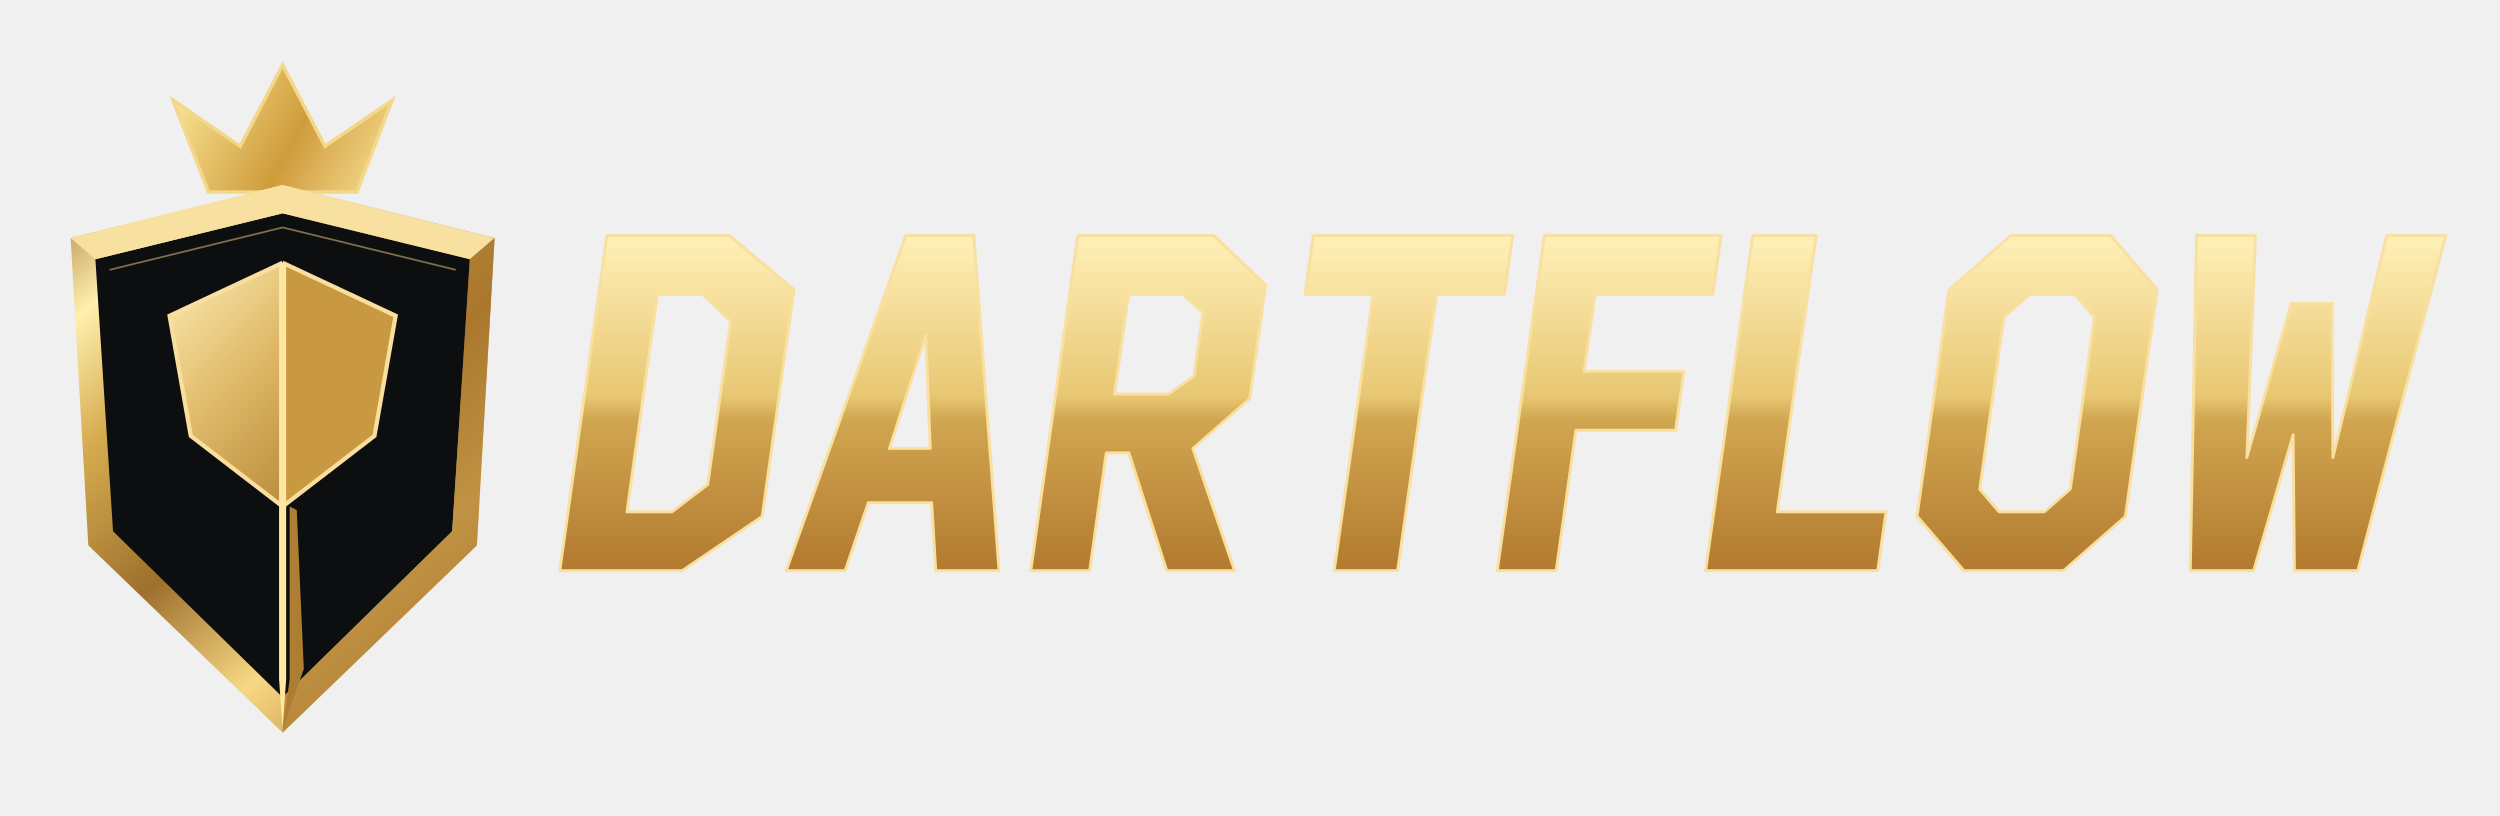
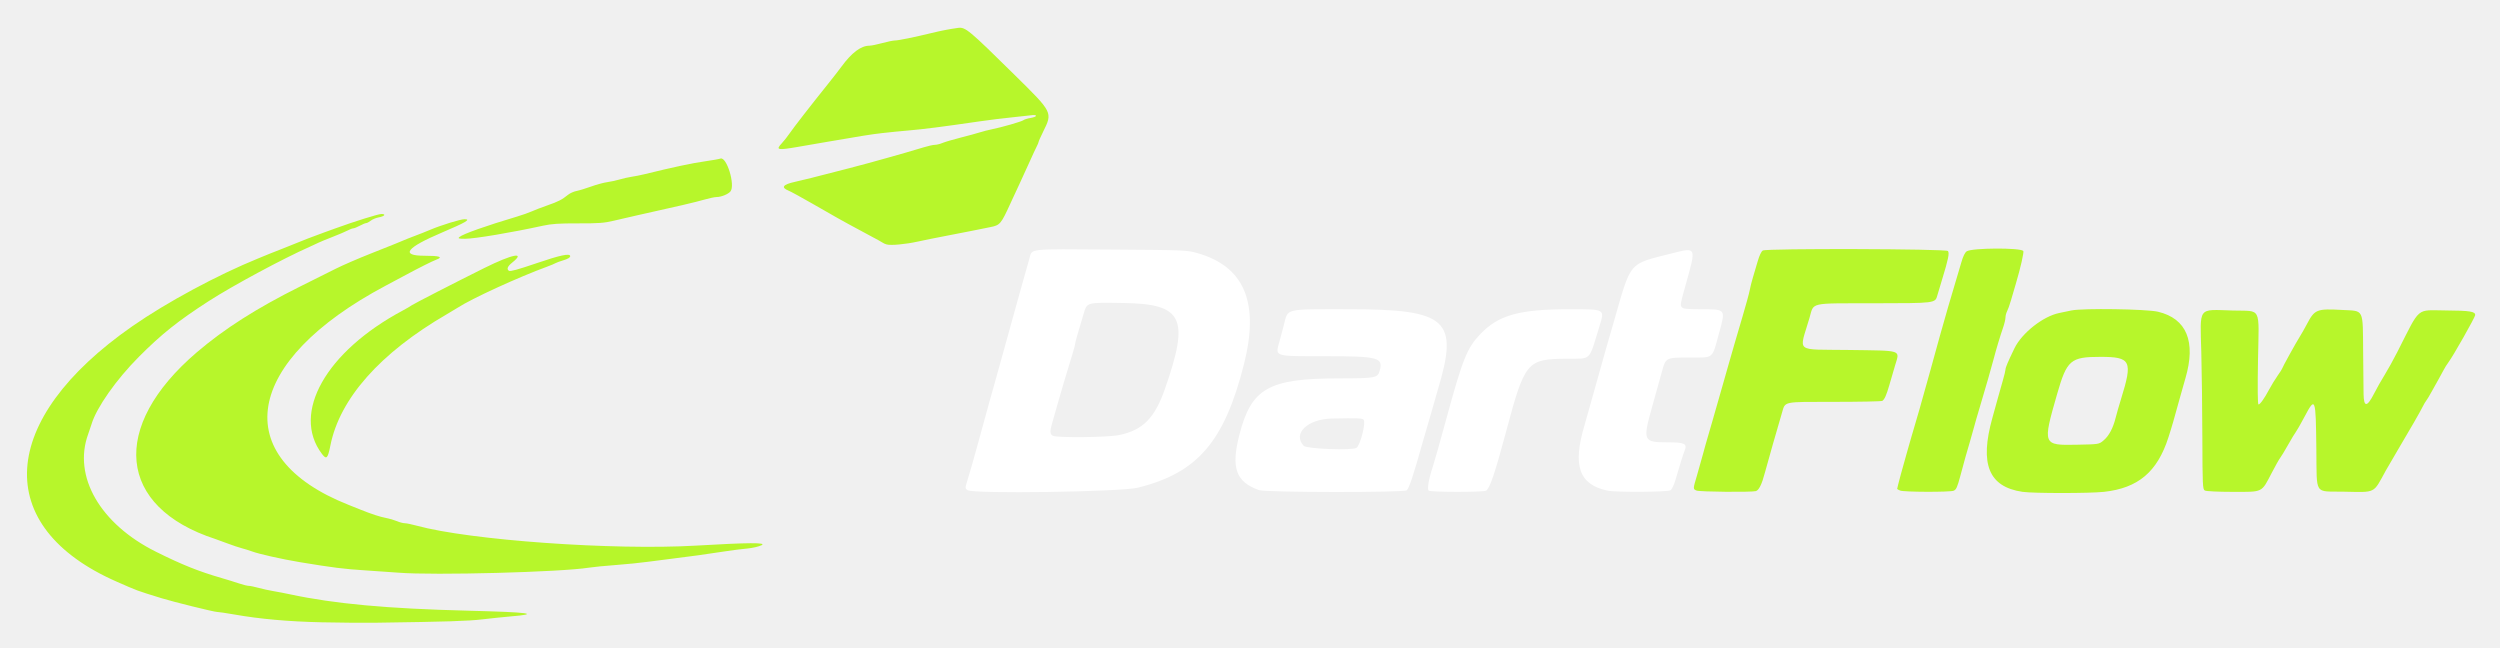
- <svg xmlns="http://www.w3.org/2000/svg" viewBox="0 0 552 180" fill="none" role="img" aria-labelledby="logo-title logo-desc">
-   <defs>
-     <linearGradient id="wordmark" x1="0" y1="0" x2="0" y2="74" gradientUnits="userSpaceOnUse">
-       <stop stop-color="#fff0b8" />
-       <stop offset=".48" stop-color="#e8c773" />
-       <stop offset=".55" stop-color="#d1a650" />
-       <stop offset="1" stop-color="#b27a2f" />
-     </linearGradient>
-   </defs>
-   <g transform="translate(0 12) scale(.78)">
-     <defs>
-       <linearGradient id="rim" x1="20" y1="30" x2="145" y2="180" gradientUnits="userSpaceOnUse">
-         <stop stop-color="#9b6829" />
-         <stop offset=".18" stop-color="#fff0af" />
-         <stop offset=".33" stop-color="#d7ad50" />
-         <stop offset=".55" stop-color="#9d702d" />
-         <stop offset=".75" stop-color="#f7d884" />
-         <stop offset="1" stop-color="#ad772d" />
-       </linearGradient>
-       <linearGradient id="flight" x1="42" y1="62" x2="106" y2="125" gradientUnits="userSpaceOnUse">
-         <stop stop-color="#fff0b9" />
-         <stop offset=".43" stop-color="#dfba69" />
-         <stop offset="1" stop-color="#aa7629" />
-       </linearGradient>
-       <linearGradient id="crown" x1="46" y1="9" x2="105" y2="40" gradientUnits="userSpaceOnUse">
-         <stop stop-color="#ffed9e" />
-         <stop offset=".6" stop-color="#cf9c3c" />
-         <stop offset="1" stop-color="#f4d789" />
-       </linearGradient>
-     </defs>
-     <path d="m49 13 19 13L80 3l12 23 19-13-10 26H59Z" fill="url(#crown)" stroke="#f3d88c" stroke-width="1" />
-     <path d="m20 52 60-15 60 15-5 87-55 53-55-53Z" fill="url(#rim)" />
-     <path d="m27 58 53-13 53 13-5 77-48 47-48-47Z" fill="#0d0e10" />
-     <path d="m20 52 60-15 60 15-7 6-53-13-53 13Z" fill="#f8e0a0" />
-     <path d="m80 45 53 13-5 77-48 47v10l55-53 5-87-7 6" fill="#ae7b2d" opacity=".75" />
-     <path d="m80 59-32 15 6 34 26 20Z" fill="url(#flight)" />
-     <path d="m80 59 32 15-6 34-26 20Z" fill="#c99942" />
-     <path d="m80 59 32 15-6 34-26 20" stroke="#f8dfa0" stroke-width="1.2" />
-     <path d="m80 59-32 15 6 34 26 20" stroke="#f8dfa0" stroke-width="1.2" />
-     <path d="M79 59h2v118l-1 14-1-14Z" fill="#ffe7a0" />
-     <path d="M82 128v49l-2 14 6-17-2-45Z" fill="#ad7e32" />
-     <path d="m31 61 49-12 49 12" stroke="#eed08b" stroke-width=".5" opacity=".5" />
-   </g>
-   <g transform="translate(134 52) skewX(-8)" fill="url(#wordmark)" fill-rule="evenodd" stroke="#f9dfa0" stroke-width=".65" stroke-linejoin="round">
-     <path d="M0 0h27l16 12v50L27 74H0Zm13 13v48h10l7-6V19l-7-6Z" transform="translate(0)" />
-     <path d="M16 0h15l16 74H33l-3-15H16l-3 15H0Zm3 47h9l-4.5-25Z" transform="translate(50)" />
-     <path d="M0 0h30l13 11v25L32 47l13 27H30L18 48h-5v26H0Zm13 13v22h12l5-4V17l-5-4Z" transform="translate(104)" />
-     <path d="M0 0h44v13H29v61H15V13H0Z" transform="translate(156)" />
-     <path d="M0 0h39v13H13v17h22v13H13v31H0Z" transform="translate(207)" />
-     <path d="M0 0h14v61h24v13H0Z" transform="translate(253)" />
-     <path d="M12 0h22l12 12v50L34 74H12L0 62V12Zm6 13-5 5v38l5 5h10l5-5V18l-5-5Z" transform="translate(298)" />
-     <path d="M0 0h13l5 49 5-34h9l5 34 5-49h13l-9 74H32l-4.5-30L23 74H9Z" transform="translate(351)" />
-   </g>
+ <svg xmlns="http://www.w3.org/2000/svg" viewBox="3.0 3.0 479.0 124.0" width="1916.0" height="496.0" role="img" aria-labelledby="title">
+   <path id="icon" fill="#B7F62B" fill-rule="evenodd" d="M64.625,122.233 C58.239,122.089 52.769,121.599 47.875,120.734 C46.362,120.467 44.884,120.249 44.590,120.249 C44.026,120.250 36.181,118.309 33.938,117.614 C29.008,116.085 29.531,116.278 25.353,114.445 C1.362,103.917 2.616,83.434 28.349,65.512 C34.919,60.935 44.699,55.667 52.500,52.502 C53.256,52.195 54.218,51.801 54.637,51.625 C55.056,51.450 56.181,51.006 57.137,50.640 C58.093,50.273 59.218,49.823 59.637,49.640 C60.522,49.252 63.325,48.175 65.125,47.529 C65.812,47.283 66.769,46.938 67.250,46.762 C70.819,45.459 75.477,44.000 76.068,44.000 C77.042,44.000 76.694,44.442 75.554,44.652 C75.043,44.746 74.357,45.031 74.029,45.286 C73.701,45.541 73.305,45.750 73.150,45.750 C72.995,45.750 72.448,45.975 71.935,46.250 C71.422,46.525 70.861,46.751 70.688,46.752 C70.516,46.752 70.037,46.933 69.625,47.153 C69.213,47.372 67.880,47.940 66.663,48.414 C65.447,48.888 64.266,49.375 64.038,49.495 C63.811,49.616 63.062,49.963 62.375,50.267 C57.234,52.542 47.596,57.726 43.000,60.689 C37.124,64.477 33.951,67.007 29.618,71.356 C25.286,75.705 21.495,81.091 20.544,84.250 C20.399,84.731 20.107,85.598 19.895,86.176 C16.932,94.264 22.191,103.394 32.875,108.710 C37.943,111.232 41.011,112.460 45.500,113.765 C46.531,114.064 48.005,114.521 48.776,114.780 C49.546,115.038 50.393,115.250 50.659,115.250 C50.924,115.250 51.756,115.420 52.508,115.627 C53.260,115.835 54.550,116.118 55.375,116.257 C56.200,116.396 57.663,116.677 58.625,116.883 C67.127,118.697 77.206,119.621 92.750,120.010 C104.509,120.304 106.756,120.614 100.750,121.114 C99.581,121.212 97.219,121.458 95.500,121.661 C92.690,121.994 88.751,122.120 75.125,122.314 C72.787,122.348 68.062,122.311 64.625,122.233 Z M79.375,112.727 C78.000,112.617 75.075,112.414 72.875,112.276 C68.950,112.029 66.755,111.753 60.500,110.718 C57.033,110.144 52.595,109.148 51.250,108.642 C50.769,108.461 49.925,108.198 49.375,108.057 C48.825,107.916 47.587,107.502 46.625,107.138 C45.663,106.773 44.594,106.384 44.250,106.272 C25.487,100.171 23.970,84.796 40.722,70.489 C45.980,65.998 52.122,62.082 60.375,57.960 C62.850,56.724 65.988,55.157 67.348,54.478 C68.708,53.799 71.689,52.507 73.973,51.607 C76.256,50.707 78.406,49.850 78.750,49.702 C80.061,49.138 82.401,48.199 83.000,47.996 C83.344,47.880 84.469,47.430 85.500,46.997 C87.581,46.122 91.235,45.000 92.004,45.000 C93.294,45.000 92.294,45.594 87.766,47.519 C80.779,50.488 79.632,52.000 84.367,52.000 C87.267,52.000 87.973,52.246 86.562,52.766 C85.860,53.024 83.216,54.350 80.750,55.679 C79.994,56.087 78.250,57.018 76.875,57.748 C49.680,72.191 46.568,90.540 69.756,99.719 C70.234,99.908 71.244,100.312 72.000,100.617 C74.224,101.512 75.800,102.027 77.000,102.251 C77.619,102.367 78.543,102.638 79.054,102.855 C79.566,103.072 80.241,103.250 80.554,103.249 C80.868,103.249 81.912,103.464 82.875,103.728 C93.014,106.503 120.571,108.467 136.375,107.539 C146.395,106.951 150.013,106.930 148.909,107.469 C148.378,107.729 147.141,108.012 146.159,108.099 C145.178,108.186 143.306,108.423 142.000,108.627 C138.654,109.149 134.492,109.726 132.000,110.013 C130.831,110.148 128.694,110.423 127.250,110.625 C125.806,110.827 122.994,111.112 121.000,111.257 C119.006,111.403 116.700,111.629 115.875,111.761 C110.439,112.626 86.146,113.269 79.375,112.727 Z M64.672,89.951 C58.791,82.159 65.454,70.350 80.159,62.503 C80.940,62.086 81.717,61.631 81.884,61.492 C82.161,61.263 90.419,57.026 95.827,54.338 C101.195,51.671 103.828,51.167 101.125,53.323 C100.237,54.032 100.026,54.582 100.525,54.891 C100.777,55.046 102.280,54.634 105.625,53.491 C110.389,51.865 112.250,51.472 112.250,52.093 C112.250,52.342 111.801,52.614 110.996,52.853 C110.306,53.058 109.603,53.313 109.434,53.420 C109.264,53.526 108.619,53.799 108.000,54.026 C102.264,56.132 93.519,60.137 90.709,61.946 C90.343,62.182 89.387,62.756 88.584,63.222 C75.841,70.620 68.092,79.361 66.303,88.357 C65.801,90.883 65.556,91.122 64.672,89.951 Z M172.875,49.835 C172.600,49.759 172.262,49.608 172.125,49.501 C171.988,49.393 170.863,48.772 169.625,48.121 C168.387,47.470 166.644,46.531 165.750,46.034 C164.856,45.538 163.814,44.961 163.435,44.753 C163.055,44.545 160.974,43.355 158.810,42.109 C156.646,40.862 154.509,39.696 154.062,39.516 C152.595,38.926 152.998,38.355 155.227,37.863 C156.877,37.500 158.571,37.074 165.690,35.234 C167.958,34.648 170.864,33.858 173.062,33.231 C173.991,32.967 175.566,32.519 176.562,32.237 C177.559,31.955 179.080,31.505 179.943,31.237 C180.805,30.969 181.786,30.750 182.122,30.750 C182.458,30.750 183.102,30.592 183.554,30.400 C184.006,30.207 185.556,29.749 187.000,29.382 C188.444,29.015 190.131,28.554 190.750,28.358 C191.369,28.162 192.381,27.902 193.000,27.779 C194.915,27.400 198.779,26.287 199.097,26.023 C199.264,25.885 199.872,25.696 200.450,25.604 C201.027,25.512 201.500,25.326 201.500,25.191 C201.500,25.049 201.102,25.004 200.562,25.083 C200.047,25.158 198.387,25.341 196.875,25.488 C195.363,25.636 192.606,25.977 190.750,26.246 C183.574,27.288 180.019,27.745 177.250,27.981 C175.669,28.116 173.306,28.351 172.000,28.503 C169.789,28.761 168.312,28.996 161.125,30.237 C159.613,30.499 157.267,30.904 155.912,31.137 C151.953,31.821 151.587,31.745 152.766,30.483 C153.196,30.023 153.895,29.136 154.321,28.511 C155.074,27.407 158.274,23.289 161.692,19.026 C162.618,17.872 163.755,16.410 164.219,15.776 C166.187,13.091 167.946,11.768 169.566,11.755 C169.946,11.752 171.068,11.525 172.061,11.250 C173.053,10.975 174.148,10.752 174.495,10.754 C175.111,10.758 178.249,10.117 181.500,9.324 C183.327,8.879 184.833,8.587 186.521,8.350 C187.970,8.148 188.529,8.611 197.445,17.397 C204.734,24.579 204.703,24.517 202.875,28.216 C202.394,29.189 201.999,30.074 201.998,30.181 C201.998,30.288 201.821,30.712 201.606,31.125 C201.391,31.538 200.841,32.719 200.385,33.750 C199.929,34.781 199.081,36.638 198.500,37.875 C197.920,39.112 197.060,40.969 196.588,42.000 C194.796,45.923 194.609,46.144 192.784,46.507 C192.009,46.661 190.363,46.993 189.125,47.245 C187.887,47.496 185.581,47.945 184.000,48.243 C182.419,48.541 180.113,49.007 178.875,49.281 C176.487,49.807 173.704,50.064 172.875,49.835 Z M91.009,48.424 C91.659,47.844 96.084,46.273 102.125,44.476 C103.088,44.190 104.325,43.752 104.875,43.503 C105.425,43.254 106.775,42.736 107.875,42.353 C109.971,41.623 110.672,41.264 111.820,40.333 C112.202,40.023 112.931,39.692 113.441,39.596 C113.950,39.501 115.212,39.117 116.246,38.743 C117.279,38.370 118.688,37.987 119.375,37.894 C120.062,37.800 121.131,37.569 121.750,37.379 C122.369,37.189 123.381,36.962 124.000,36.873 C124.619,36.785 125.744,36.560 126.500,36.374 C132.104,34.997 135.589,34.258 138.250,33.881 C139.556,33.695 140.803,33.473 141.021,33.386 C142.219,32.909 143.932,38.501 142.951,39.684 C142.519,40.205 141.183,40.750 140.338,40.750 C139.965,40.750 138.921,40.965 138.018,41.227 C136.227,41.747 132.540,42.610 125.125,44.246 C123.750,44.549 121.683,45.026 120.532,45.305 C118.797,45.726 117.644,45.811 113.782,45.799 C110.124,45.788 108.669,45.885 107.000,46.251 C101.051,47.556 93.938,48.750 92.111,48.750 C90.883,48.750 90.703,48.697 91.009,48.424 Z" />
+   <path id="dart" fill="#FFFFFF" fill-rule="evenodd" d="M188.383,96.914 C187.895,96.555 187.895,96.540 188.418,94.839 C188.954,93.091 189.621,90.755 190.476,87.625 C192.414,80.537 193.069,78.171 193.485,76.750 C193.747,75.856 194.247,74.056 194.597,72.750 C194.946,71.444 195.525,69.362 195.883,68.125 C196.241,66.888 196.739,65.088 196.989,64.125 C197.240,63.163 198.021,60.350 198.727,57.875 C199.432,55.400 200.118,52.971 200.252,52.478 C200.763,50.597 199.745,50.705 215.913,50.817 C229.958,50.913 230.432,50.932 232.351,51.474 C241.420,54.033 244.336,60.926 241.351,72.750 C237.599,87.618 232.449,93.613 221.000,96.443 C217.742,97.249 189.394,97.658 188.383,96.914 Z M217.433,86.355 C221.969,85.418 224.240,83.126 226.209,77.496 C230.967,63.897 229.658,61.211 218.200,61.053 C211.001,60.954 211.300,60.867 210.574,63.288 C209.285,67.589 209.000,68.599 209.004,68.855 C209.006,69.003 208.782,69.856 208.506,70.750 C207.334,74.553 206.010,79.014 205.500,80.875 C205.199,81.975 204.795,83.402 204.601,84.047 C204.138,85.593 204.158,86.172 204.688,86.480 C205.429,86.912 215.201,86.816 217.433,86.355 Z M244.216,96.903 C239.772,95.316 238.832,92.636 240.479,86.254 C242.770,77.377 246.072,75.510 259.500,75.498 C266.537,75.492 266.951,75.416 267.342,74.054 C268.071,71.511 267.109,71.250 256.992,71.250 C246.944,71.250 247.333,71.371 248.127,68.492 C248.334,67.740 248.723,66.281 248.991,65.250 C249.830,62.031 248.923,62.250 261.410,62.250 C280.399,62.250 282.567,64.241 278.427,77.875 C278.218,78.562 277.801,80.025 277.501,81.125 C277.201,82.225 276.746,83.800 276.491,84.625 C276.237,85.450 275.793,86.969 275.506,88.000 C273.868,93.888 272.973,96.585 272.539,96.938 C271.971,97.399 245.514,97.367 244.216,96.903 Z M262.900,88.809 C263.638,88.316 264.756,83.906 264.267,83.417 C263.972,83.122 263.296,83.097 258.224,83.191 C253.519,83.279 250.602,86.088 252.794,88.421 C253.348,89.011 262.094,89.347 262.900,88.809 Z M276.760,97.012 C276.403,96.786 276.718,94.873 277.501,92.500 C277.817,91.543 278.882,87.781 280.014,83.625 C283.256,71.711 284.077,69.661 286.693,66.949 C290.162,63.352 294.152,62.250 303.704,62.250 C310.574,62.250 310.474,62.195 309.480,65.432 C307.352,72.365 308.024,71.686 303.250,71.728 C295.512,71.796 295.168,72.212 291.520,85.875 C289.444,93.650 288.425,96.639 287.722,97.015 C287.155,97.319 277.240,97.315 276.760,97.012 Z M311.000,97.006 C305.541,95.843 304.277,92.261 306.585,84.500 C306.810,83.744 307.730,80.481 308.628,77.250 C309.527,74.019 310.426,70.812 310.626,70.125 C310.826,69.438 311.507,67.075 312.141,64.875 C315.611,52.818 314.867,53.698 323.431,51.522 C328.054,50.348 328.024,50.279 325.995,57.500 C324.910,61.360 324.895,61.448 325.251,61.876 C325.496,62.171 326.225,62.251 328.718,62.253 C333.736,62.259 333.650,62.153 332.390,66.762 C330.989,71.893 331.456,71.500 326.762,71.500 C322.132,71.500 322.158,71.486 321.397,74.300 C321.163,75.166 320.347,78.098 319.584,80.815 C317.704,87.512 317.807,87.750 322.565,87.750 C325.755,87.750 326.303,88.011 325.794,89.292 C325.466,90.119 324.966,91.715 324.027,94.929 C323.758,95.850 323.340,96.749 323.096,96.927 C322.605,97.286 312.621,97.351 311.000,97.006 Z" />
+   <path id="flow" fill="#B7F62B" fill-rule="evenodd" d="M390.500,97.235 C384.032,96.274 382.265,91.924 384.743,83.062 C385.022,82.066 385.488,80.378 385.780,79.312 C386.071,78.247 386.521,76.653 386.780,75.770 C387.038,74.888 387.250,74.000 387.250,73.798 C387.250,73.429 387.719,72.319 388.961,69.750 C390.378,66.816 394.441,63.606 397.539,62.973 C398.274,62.823 399.325,62.603 399.875,62.486 C402.019,62.027 414.292,62.208 416.480,62.730 C421.967,64.041 423.783,68.451 421.727,75.478 C421.462,76.384 421.021,77.941 420.747,78.938 C419.499,83.487 419.127,84.771 418.450,86.862 C416.327,93.425 412.670,96.508 406.144,97.235 C403.418,97.539 392.548,97.539 390.500,97.235 Z M406.015,87.408 C407.055,86.542 407.847,85.075 408.344,83.098 C408.547,82.288 409.012,80.669 409.375,79.500 C411.673,72.118 411.311,71.375 405.419,71.375 C399.719,71.375 399.015,71.980 397.149,78.479 C394.333,88.291 394.352,88.340 400.962,88.208 C405.156,88.125 405.156,88.125 406.015,87.408 Z M328.062,96.992 C327.362,96.711 327.362,96.723 328.150,94.066 C328.507,92.861 329.006,91.088 329.258,90.125 C329.510,89.162 330.018,87.362 330.387,86.125 C330.755,84.888 331.114,83.650 331.184,83.375 C331.254,83.100 331.705,81.525 332.186,79.875 C332.667,78.225 333.117,76.650 333.186,76.375 C333.255,76.100 333.703,74.525 334.181,72.875 C334.660,71.225 335.194,69.369 335.369,68.750 C335.544,68.131 336.222,65.825 336.875,63.625 C337.529,61.425 338.143,59.175 338.241,58.625 C338.338,58.075 338.605,57.006 338.834,56.250 C339.062,55.494 339.486,54.057 339.776,53.057 C340.097,51.947 340.480,51.145 340.759,50.995 C341.545,50.574 375.872,50.670 376.224,51.093 C376.539,51.473 376.289,52.698 375.122,56.500 C374.763,57.669 374.349,59.051 374.202,59.571 C373.767,61.112 373.942,61.090 361.977,61.108 C349.440,61.127 350.588,60.864 349.691,63.935 C347.705,70.740 346.670,69.902 357.248,70.055 C367.689,70.205 366.992,69.973 366.103,73.000 C365.760,74.169 365.254,75.901 364.978,76.850 C364.433,78.729 364.075,79.525 363.650,79.809 C363.499,79.910 359.371,79.994 354.476,79.996 C344.396,80.001 345.105,79.850 344.417,82.125 C343.810,84.132 341.491,92.260 341.136,93.625 C340.574,95.786 340.003,96.941 339.420,97.097 C338.545,97.332 328.681,97.241 328.062,96.992 Z M367.062,96.992 C366.753,96.868 366.500,96.719 366.500,96.660 C366.500,96.438 367.753,91.773 368.390,89.625 C368.757,88.388 369.110,87.150 369.174,86.875 C369.239,86.600 369.503,85.700 369.762,84.875 C370.021,84.050 370.466,82.531 370.749,81.500 C371.301,79.499 372.011,76.963 372.816,74.125 C373.500,71.713 374.120,69.465 374.713,67.250 C375.220,65.357 377.263,58.328 377.909,56.250 C378.102,55.631 378.495,54.304 378.783,53.300 C379.131,52.088 379.486,51.363 379.841,51.142 C380.882,50.493 390.022,50.439 390.661,51.078 C390.835,51.252 390.155,54.256 389.250,57.312 C388.975,58.241 388.546,59.703 388.296,60.562 C388.046,61.422 387.708,62.371 387.546,62.671 C387.383,62.971 387.250,63.496 387.250,63.836 C387.250,64.177 387.040,65.056 386.784,65.790 C386.259,67.295 385.407,70.125 385.027,71.625 C384.684,72.978 383.229,78.035 382.258,81.250 C381.822,82.694 381.360,84.298 381.231,84.815 C381.102,85.332 380.721,86.682 380.384,87.815 C379.684,90.172 379.546,90.665 378.594,94.213 C378.014,96.377 377.803,96.837 377.309,97.025 C376.543,97.316 367.799,97.288 367.062,96.992 Z M425.438,96.980 C425.033,96.745 424.998,95.977 424.971,86.925 C424.956,81.535 424.865,74.144 424.770,70.500 C424.539,61.593 424.004,62.300 430.822,62.497 C436.393,62.657 435.820,61.533 435.634,71.938 C435.537,77.398 435.569,80.500 435.724,80.500 C436.035,80.500 436.850,79.352 437.790,77.590 C438.198,76.825 438.919,75.649 439.391,74.977 C439.864,74.305 440.250,73.702 440.250,73.636 C440.250,73.467 442.969,68.548 443.641,67.500 C443.950,67.019 444.557,65.951 444.990,65.126 C446.493,62.266 446.870,62.115 451.807,62.388 C456.010,62.620 455.703,61.992 455.779,70.521 C455.811,74.153 455.847,77.744 455.859,78.500 C455.898,81.070 456.536,81.044 457.870,78.419 C458.372,77.432 459.273,75.838 459.873,74.875 C460.474,73.912 461.594,71.888 462.363,70.375 C466.832,61.585 465.828,62.440 471.627,62.482 C476.235,62.516 477.250,62.675 477.250,63.364 C477.250,63.752 473.042,71.189 472.155,72.369 C471.842,72.785 471.416,73.463 471.209,73.875 C471.001,74.287 470.572,75.075 470.254,75.625 C469.936,76.175 469.340,77.244 468.928,78.000 C468.517,78.756 468.043,79.544 467.877,79.750 C467.710,79.956 467.410,80.463 467.212,80.875 C466.792,81.746 464.670,85.439 462.328,89.375 C461.428,90.888 460.444,92.575 460.141,93.125 C457.629,97.686 458.366,97.319 451.946,97.204 C446.330,97.104 446.919,98.038 446.814,89.063 C446.698,79.039 446.645,78.901 444.497,82.938 C443.784,84.278 443.061,85.544 442.891,85.750 C442.721,85.956 442.043,87.081 441.384,88.250 C440.725,89.419 440.044,90.544 439.870,90.750 C439.697,90.956 438.969,92.250 438.252,93.625 C436.264,97.441 436.655,97.251 430.799,97.242 C427.922,97.238 425.693,97.129 425.438,96.980 Z" />
</svg>
